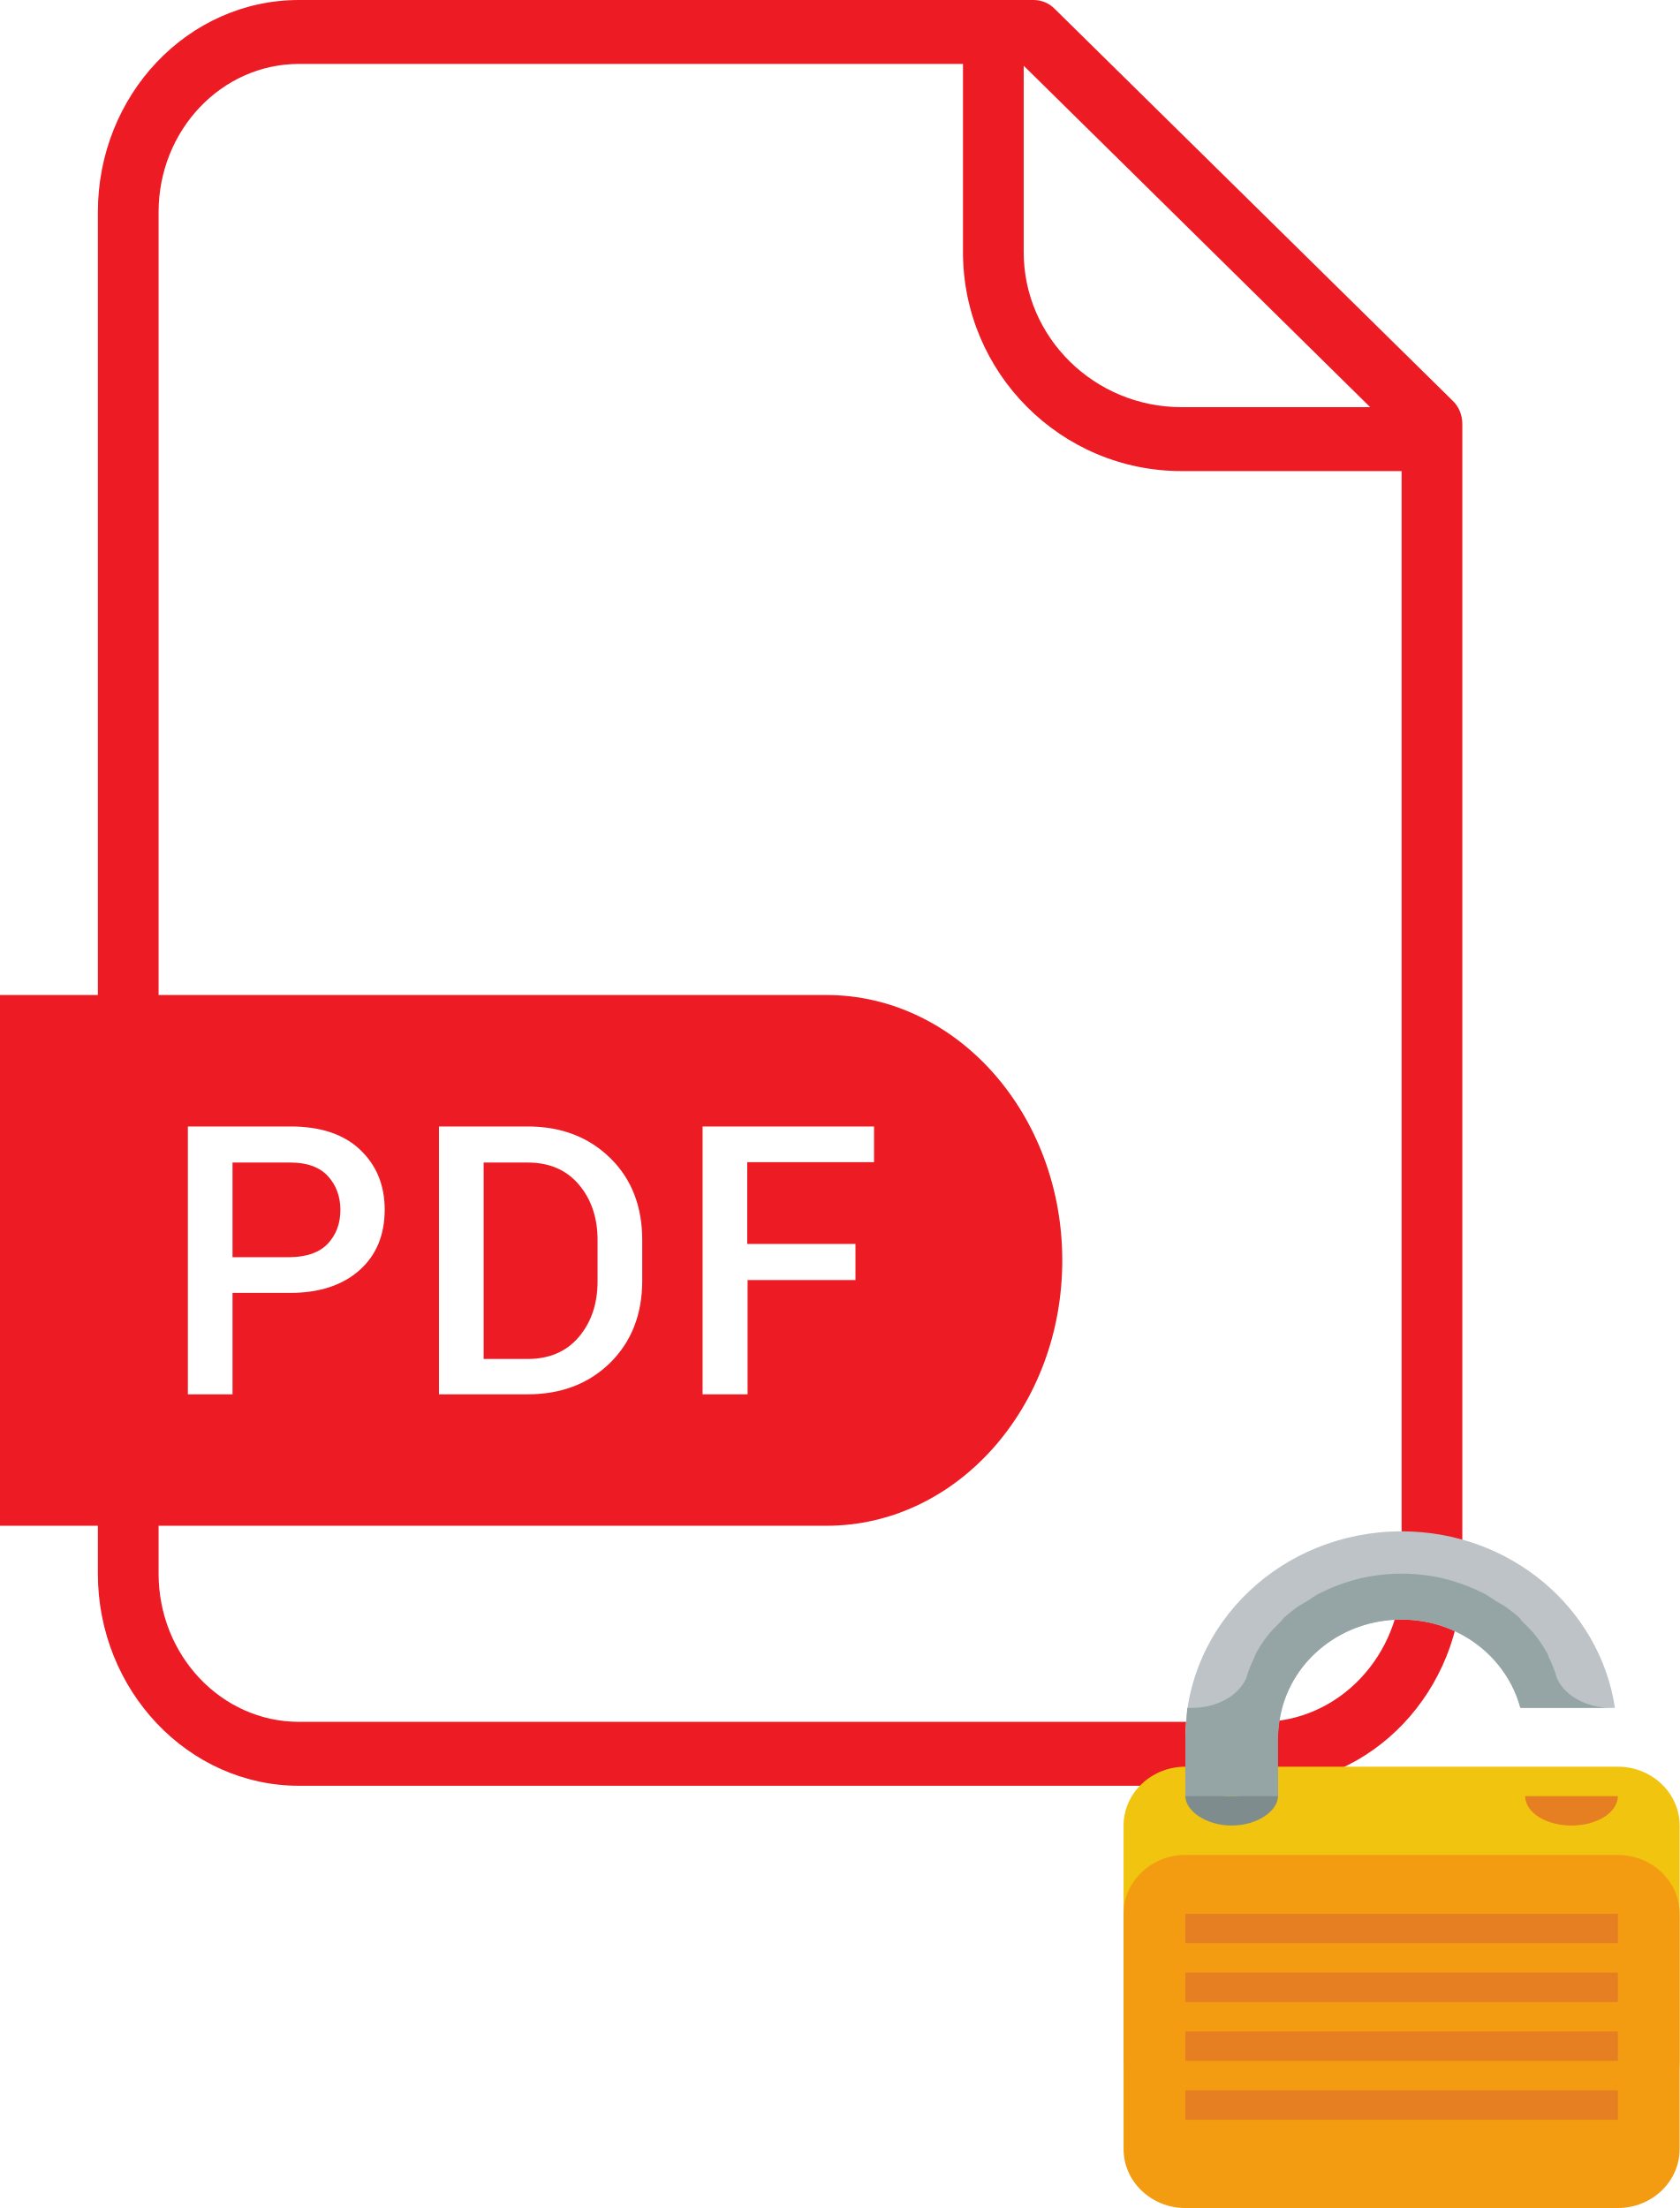
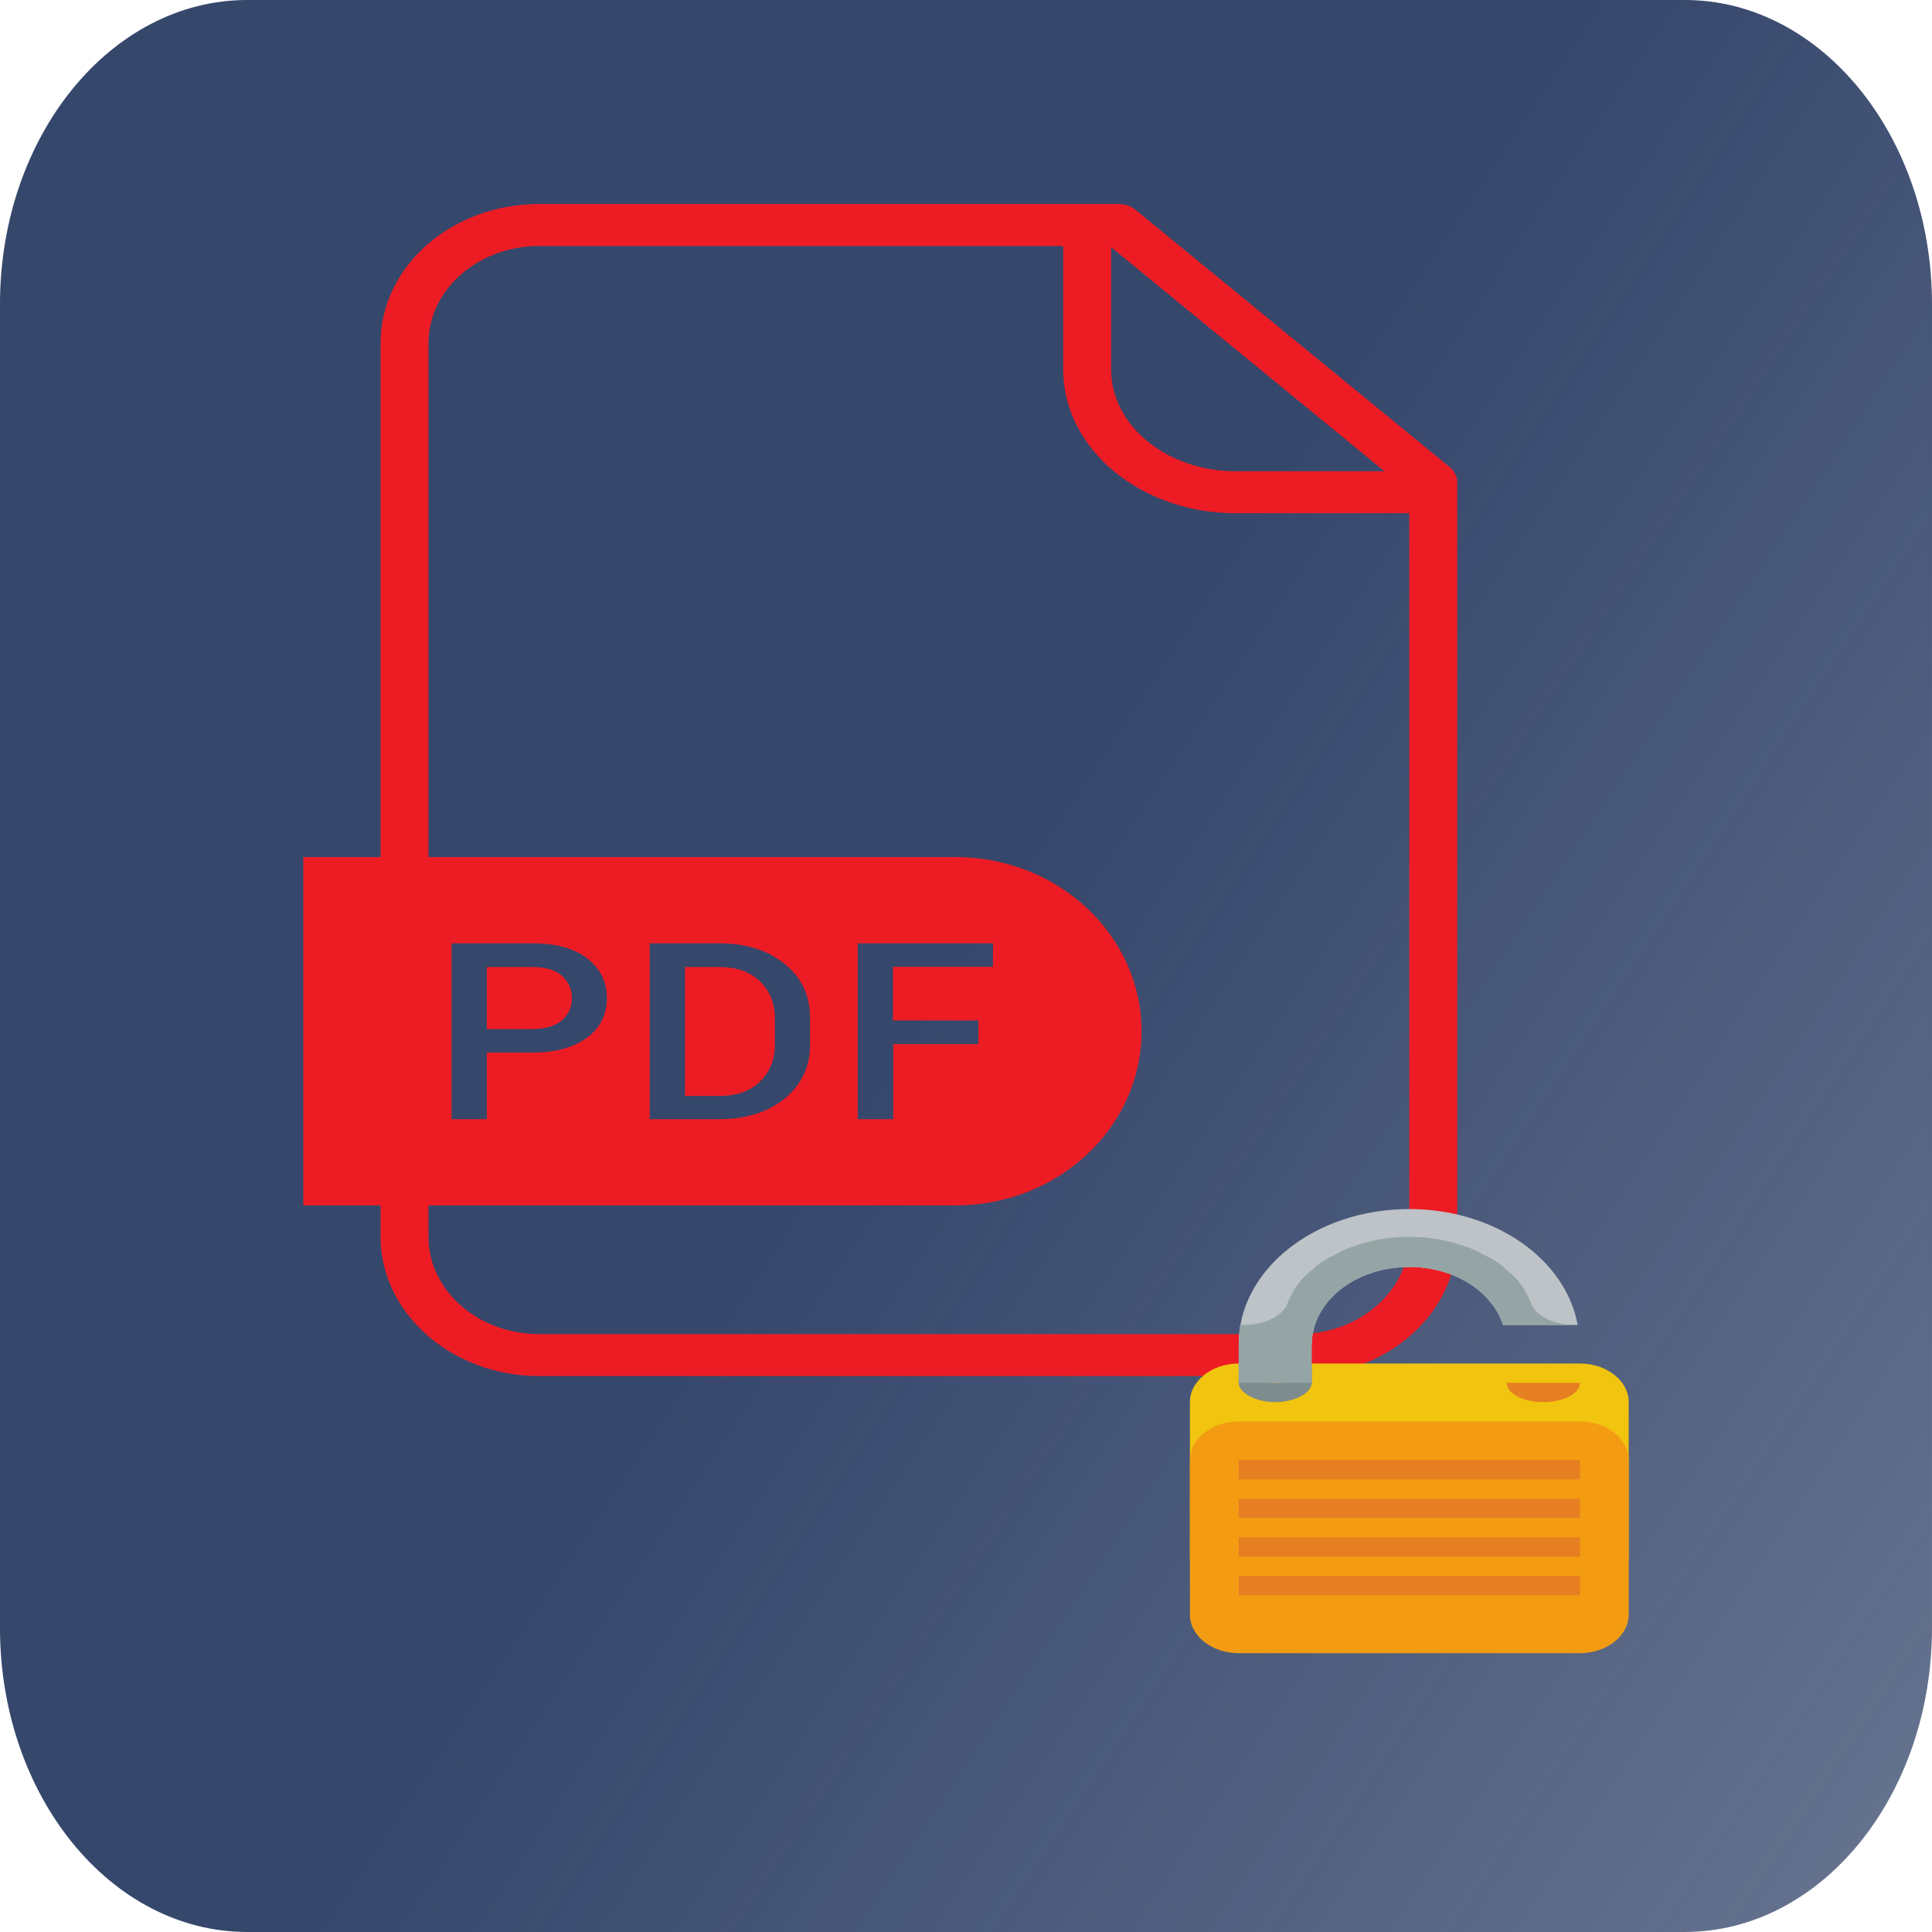
- <svg xmlns="http://www.w3.org/2000/svg" width="124.417mm" height="163.571mm" viewBox="0 0 124.417 163.571" version="1.1" id="svg5">
-   <defs id="defs2" />
-   <g id="layer1" transform="translate(-50.92087,-82.5366)">
-     <g id="g128" transform="matrix(0.2645833,0,0,0.2645833,37.34775,80.9491)">
-       <path class="st0" d="M 458,118.2 346.5,8.4 C 345,6.9 342.9,6 340.7,6 H 135 C 103.9,6 78.7,32.6 78.7,65.4 V 284.6 H 51.3 v 148.6 h 27.4 v 13.4 c 0,32.7 25.3,59.4 56.3,59.4 h 269.4 c 31.1,0 56.3,-26.6 56.3,-59.4 V 124.7 c 0,-2.4 -0.9,-4.8 -2.7,-6.5 z m -120.1,-93.8 97,95.6 h -52.8 c -24.4,0 -44.2,-19.5 -44.2,-43.4 z m 105.8,422.2 c 0,22.9 -17.6,41.5 -39.3,41.5 H 135 c -21.7,0 -39.3,-18.6 -39.3,-41.5 v -13.4 h 187 c 36.5,0 66,-33.3 66,-74.3 0,-41 -29.6,-74.3 -66,-74.3 H 95.7 V 65.4 c 0,-22.9 17.6,-41.5 39.3,-41.5 h 185.9 v 52.7 c 0,33.8 27.4,61.3 61.2,61.3 h 61.6 z M 103.9,396.4 v -75 h 28.7 c 8.3,0 14.8,2.1 19.4,6.4 4.6,4.3 7,9.9 7,16.9 0,7 -2.3,12.7 -7,16.9 -4.7,4.2 -11.2,6.4 -19.4,6.4 h -16.2 v 28.4 z m 70.3,0 v -75 H 199 c 9.5,0 17.2,3 23.2,8.9 6,5.9 8.9,13.6 8.9,22.9 v 11.4 c 0,9.4 -3,17 -8.9,22.9 -6,5.9 -13.7,8.9 -23.2,8.9 z m 116.6,-42 v 10 h -30.2 v 32 H 248 v -75 h 48 v 10 h -35.5 v 22.9 h 30.3 z" id="path122" />
-       <path class="st0" d="m 143.1,354.2 c 2.3,-2.5 3.5,-5.6 3.5,-9.4 0,-3.8 -1.2,-7 -3.5,-9.5 -2.3,-2.5 -5.8,-3.8 -10.5,-3.8 H 116.4 V 358 h 16.2 c 4.7,-0.1 8.1,-1.3 10.5,-3.8 z" id="path124" />
-       <path class="st0" d="m 199,331.5 h -12.3 v 55 H 199 c 6,0 10.8,-2 14.3,-6.1 3.5,-4.1 5.3,-9.3 5.3,-15.7 v -11.5 c 0,-6.3 -1.8,-11.5 -5.3,-15.6 -3.5,-4.1 -8.3,-6.1 -14.3,-6.1 z" id="path126" />
-     </g>
-     <g transform="matrix(2.28828,0,0,2.179503,127.284,-2047.601)" id="g206">
-       <path d="m 5,1037.4 c -1.105,0 -2,0.9 -2,2 v 1 6 1 c 0,1.1 0.895,2 2,2 h 2 10 2 c 1.105,0 2,-0.9 2,-2 v -7 -1 c 0,-1.1 -0.895,-2 -2,-2 h -2 z" fill="#f1c40f" id="path192" />
-       <path d="m 5,1040.4 c -1.105,0 -2,0.9 -2,2 v 1 6 1 c 0,1.1 0.895,2 2,2 h 2 10 2 c 1.105,0 2,-0.9 2,-2 v -7 -1 c 0,-1.1 -0.895,-2 -2,-2 h -2 z" fill="#f39c12" id="path194" />
-       <path d="M 12,1 C 8.134,1 5,4.134 5,8 h 3 c 0,-2.209 1.791,-4 4,-4 1.863,0 3.399,1.276 3.844,3 h 3.062 C 18.419,3.61 15.525,1 12,1 Z" fill="#bdc3c7" transform="translate(0,1028.4)" id="path196" />
-       <path d="m 5,14 v 1 h 14 v -1 z m 0,2 v 1 h 14 v -1 z m 0,2 v 1 h 14 v -1 z m 0,2 v 1 h 14 v -1 z" fill="#e67e22" transform="translate(0,1028.4)" id="path198" />
-       <path d="m 5,1037.4 v 1 c 0,0.5 0.672,1 1.5,1 0.828,0 1.5,-0.5 1.5,-1 v -1 c 0,0.5 -0.672,1 -1.5,1 -0.828,0 -1.5,-0.5 -1.5,-1 z" fill="#7f8c8d" id="path200" />
-       <path d="m 12,2.438 c -0.351,0 -0.699,0.034 -1.031,0.094 C 10.722,2.576 10.482,2.644 10.25,2.719 10.033,2.789 9.827,2.875 9.625,2.969 9.519,3.018 9.414,3.07 9.312,3.125 9.181,3.197 9.061,3.293 8.938,3.375 8.822,3.451 8.702,3.509 8.594,3.594 8.453,3.704 8.314,3.815 8.188,3.938 8.151,3.974 8.129,4.025 8.094,4.062 7.925,4.237 7.763,4.398 7.625,4.594 7.485,4.793 7.355,5 7.25,5.219 7.246,5.227 7.254,5.242 7.25,5.25 7.139,5.486 7.034,5.746 6.969,6 6.716,6.584 6.026,7 5.219,7 5.159,7 5.136,7.002 5.094,7 5.083,7 5.077,7.001 5.062,7 L 5,8 v 1 1 H 8 V 9 8 C 8,7.724 8.04,7.448 8.094,7.188 8.467,5.365 10.067,4 12,4 c 1.863,0 3.399,1.276 3.844,3 h 2.937 C 17.974,7 17.284,6.584 17.031,6 16.966,5.746 16.861,5.486 16.75,5.25 16.746,5.242 16.754,5.227 16.75,5.219 16.645,5 16.515,4.793 16.375,4.594 16.237,4.398 16.075,4.237 15.906,4.062 15.87,4.024 15.851,3.974 15.812,3.938 15.686,3.815 15.547,3.704 15.406,3.594 15.302,3.512 15.174,3.449 15.062,3.375 14.94,3.294 14.818,3.196 14.688,3.125 14.587,3.07 14.48,3.018 14.375,2.969 14.173,2.875 13.967,2.789 13.75,2.719 13.518,2.644 13.278,2.576 13.031,2.531 12.699,2.471 12.351,2.438 12,2.438 Z" fill="#95a5a6" transform="translate(0,1028.4)" id="path202" />
-       <path d="m 16,10 c 0,0.552 0.672,1 1.5,1 0.828,0 1.5,-0.448 1.5,-1 z" fill="#e67e22" transform="translate(0,1028.4)" id="path204" />
+ <svg xmlns="http://www.w3.org/2000/svg" xmlns:xlink="http://www.w3.org/1999/xlink" width="67.733mm" height="67.733mm" viewBox="0 0 67.733 67.733" version="1.1" id="svg8" xml:space="preserve">
+   <defs id="defs2">
+     <linearGradient id="linearGradient1430">
+       <stop style="stop-color:#36476c;stop-opacity:1;" offset="0" id="stop1426" />
+       <stop style="stop-color:#36476c;stop-opacity:0;" offset="1" id="stop1428" />
+     </linearGradient>
+     <linearGradient xlink:href="#linearGradient1430" id="linearGradient1432" x1="65.227" y1="60.556" x2="282.3" y2="237.714" gradientUnits="userSpaceOnUse" gradientTransform="matrix(0.6278775,0,0,0.7722436,24.9679,16.38651)" />
+   </defs>
+   <g id="layer1" style="display:inline" transform="translate(-31.2854,-31.34141)">
+     <rect style="fill:url(#linearGradient1432);fill-opacity:1;stroke-width:0.173" id="rect1769" width="67.733" height="67.733" x="31.285" y="31.341" rx="8.67" ry="10.664" />
+     <g id="layer1-6" transform="matrix(0.3734577,0,0,0.3105941,22.90301,12.85923)">
+       <g id="g128" transform="matrix(0.2645833,0,0,0.2645833,37.34775,80.9491)">
+         <path class="st0" d="M 458,118.2 346.5,8.4 C 345,6.9 342.9,6 340.7,6 H 135 C 103.9,6 78.7,32.6 78.7,65.4 V 284.6 H 51.3 v 148.6 h 27.4 v 13.4 c 0,32.7 25.3,59.4 56.3,59.4 h 269.4 c 31.1,0 56.3,-26.6 56.3,-59.4 V 124.7 c 0,-2.4 -0.9,-4.8 -2.7,-6.5 z m -120.1,-93.8 97,95.6 h -52.8 c -24.4,0 -44.2,-19.5 -44.2,-43.4 z m 105.8,422.2 c 0,22.9 -17.6,41.5 -39.3,41.5 H 135 c -21.7,0 -39.3,-18.6 -39.3,-41.5 v -13.4 h 187 c 36.5,0 66,-33.3 66,-74.3 0,-41 -29.6,-74.3 -66,-74.3 H 95.7 V 65.4 c 0,-22.9 17.6,-41.5 39.3,-41.5 h 185.9 v 52.7 c 0,33.8 27.4,61.3 61.2,61.3 h 61.6 z M 103.9,396.4 v -75 h 28.7 c 8.3,0 14.8,2.1 19.4,6.4 4.6,4.3 7,9.9 7,16.9 0,7 -2.3,12.7 -7,16.9 -4.7,4.2 -11.2,6.4 -19.4,6.4 h -16.2 v 28.4 z m 70.3,0 v -75 H 199 c 9.5,0 17.2,3 23.2,8.9 6,5.9 8.9,13.6 8.9,22.9 v 11.4 c 0,9.4 -3,17 -8.9,22.9 -6,5.9 -13.7,8.9 -23.2,8.9 z m 116.6,-42 v 10 h -30.2 v 32 H 248 v -75 h 48 v 10 h -35.5 v 22.9 h 30.3 z" id="path122" />
+         <path class="st0" d="m 143.1,354.2 c 2.3,-2.5 3.5,-5.6 3.5,-9.4 0,-3.8 -1.2,-7 -3.5,-9.5 -2.3,-2.5 -5.8,-3.8 -10.5,-3.8 H 116.4 V 358 h 16.2 c 4.7,-0.1 8.1,-1.3 10.5,-3.8 z" id="path124" />
+         <path class="st0" d="m 199,331.5 h -12.3 v 55 H 199 c 6,0 10.8,-2 14.3,-6.1 3.5,-4.1 5.3,-9.3 5.3,-15.7 v -11.5 c 0,-6.3 -1.8,-11.5 -5.3,-15.6 -3.5,-4.1 -8.3,-6.1 -14.3,-6.1 z" id="path126" />
+       </g>
+       <g transform="matrix(2.28828,0,0,2.179503,127.284,-2047.601)" id="g206">
+         <path d="m 5,1037.4 c -1.105,0 -2,0.9 -2,2 v 1 6 1 c 0,1.1 0.895,2 2,2 h 2 10 2 c 1.105,0 2,-0.9 2,-2 v -7 -1 c 0,-1.1 -0.895,-2 -2,-2 h -2 z" fill="#f1c40f" id="path192" />
+         <path d="m 5,1040.4 c -1.105,0 -2,0.9 -2,2 v 1 6 1 c 0,1.1 0.895,2 2,2 h 2 10 2 c 1.105,0 2,-0.9 2,-2 v -7 -1 c 0,-1.1 -0.895,-2 -2,-2 h -2 z" fill="#f39c12" id="path194" />
+         <path d="M 12,1 C 8.134,1 5,4.134 5,8 h 3 c 0,-2.209 1.791,-4 4,-4 1.863,0 3.399,1.276 3.844,3 h 3.062 C 18.419,3.61 15.525,1 12,1 Z" fill="#bdc3c7" transform="translate(0,1028.4)" id="path196" />
+         <path d="m 5,14 v 1 h 14 v -1 z m 0,2 v 1 h 14 v -1 z m 0,2 v 1 h 14 v -1 z m 0,2 v 1 h 14 v -1 z" fill="#e67e22" transform="translate(0,1028.4)" id="path198" />
+         <path d="m 5,1037.4 v 1 c 0,0.5 0.672,1 1.5,1 0.828,0 1.5,-0.5 1.5,-1 v -1 c 0,0.5 -0.672,1 -1.5,1 -0.828,0 -1.5,-0.5 -1.5,-1 z" fill="#7f8c8d" id="path200" />
+         <path d="m 12,2.438 c -0.351,0 -0.699,0.034 -1.031,0.094 C 10.722,2.576 10.482,2.644 10.25,2.719 10.033,2.789 9.827,2.875 9.625,2.969 9.519,3.018 9.414,3.07 9.312,3.125 9.181,3.197 9.061,3.293 8.938,3.375 8.822,3.451 8.702,3.509 8.594,3.594 8.453,3.704 8.314,3.815 8.188,3.938 8.151,3.974 8.129,4.025 8.094,4.062 7.925,4.237 7.763,4.398 7.625,4.594 7.485,4.793 7.355,5 7.25,5.219 7.246,5.227 7.254,5.242 7.25,5.25 7.139,5.486 7.034,5.746 6.969,6 6.716,6.584 6.026,7 5.219,7 5.159,7 5.136,7.002 5.094,7 5.083,7 5.077,7.001 5.062,7 L 5,8 v 1 1 H 8 V 9 8 C 8,7.724 8.04,7.448 8.094,7.188 8.467,5.365 10.067,4 12,4 c 1.863,0 3.399,1.276 3.844,3 h 2.937 C 17.974,7 17.284,6.584 17.031,6 16.966,5.746 16.861,5.486 16.75,5.25 16.746,5.242 16.754,5.227 16.75,5.219 16.645,5 16.515,4.793 16.375,4.594 16.237,4.398 16.075,4.237 15.906,4.062 15.87,4.024 15.851,3.974 15.812,3.938 15.686,3.815 15.547,3.704 15.406,3.594 15.302,3.512 15.174,3.449 15.062,3.375 14.94,3.294 14.818,3.196 14.688,3.125 14.587,3.07 14.48,3.018 14.375,2.969 14.173,2.875 13.967,2.789 13.75,2.719 13.518,2.644 13.278,2.576 13.031,2.531 12.699,2.471 12.351,2.438 12,2.438 Z" fill="#95a5a6" transform="translate(0,1028.4)" id="path202" />
+         <path d="m 16,10 c 0,0.552 0.672,1 1.5,1 0.828,0 1.5,-0.448 1.5,-1 z" fill="#e67e22" transform="translate(0,1028.4)" id="path204" />
+       </g>
    </g>
  </g>
+   <g id="layer2" style="display:inline" transform="translate(-31.2854,-31.34141)" />
+   <g id="layer3" transform="translate(-31.2854,-31.34141)" />
  <style type="text/css" id="style120">
	.st0{fill:#ED1C24;}
</style>
</svg>
